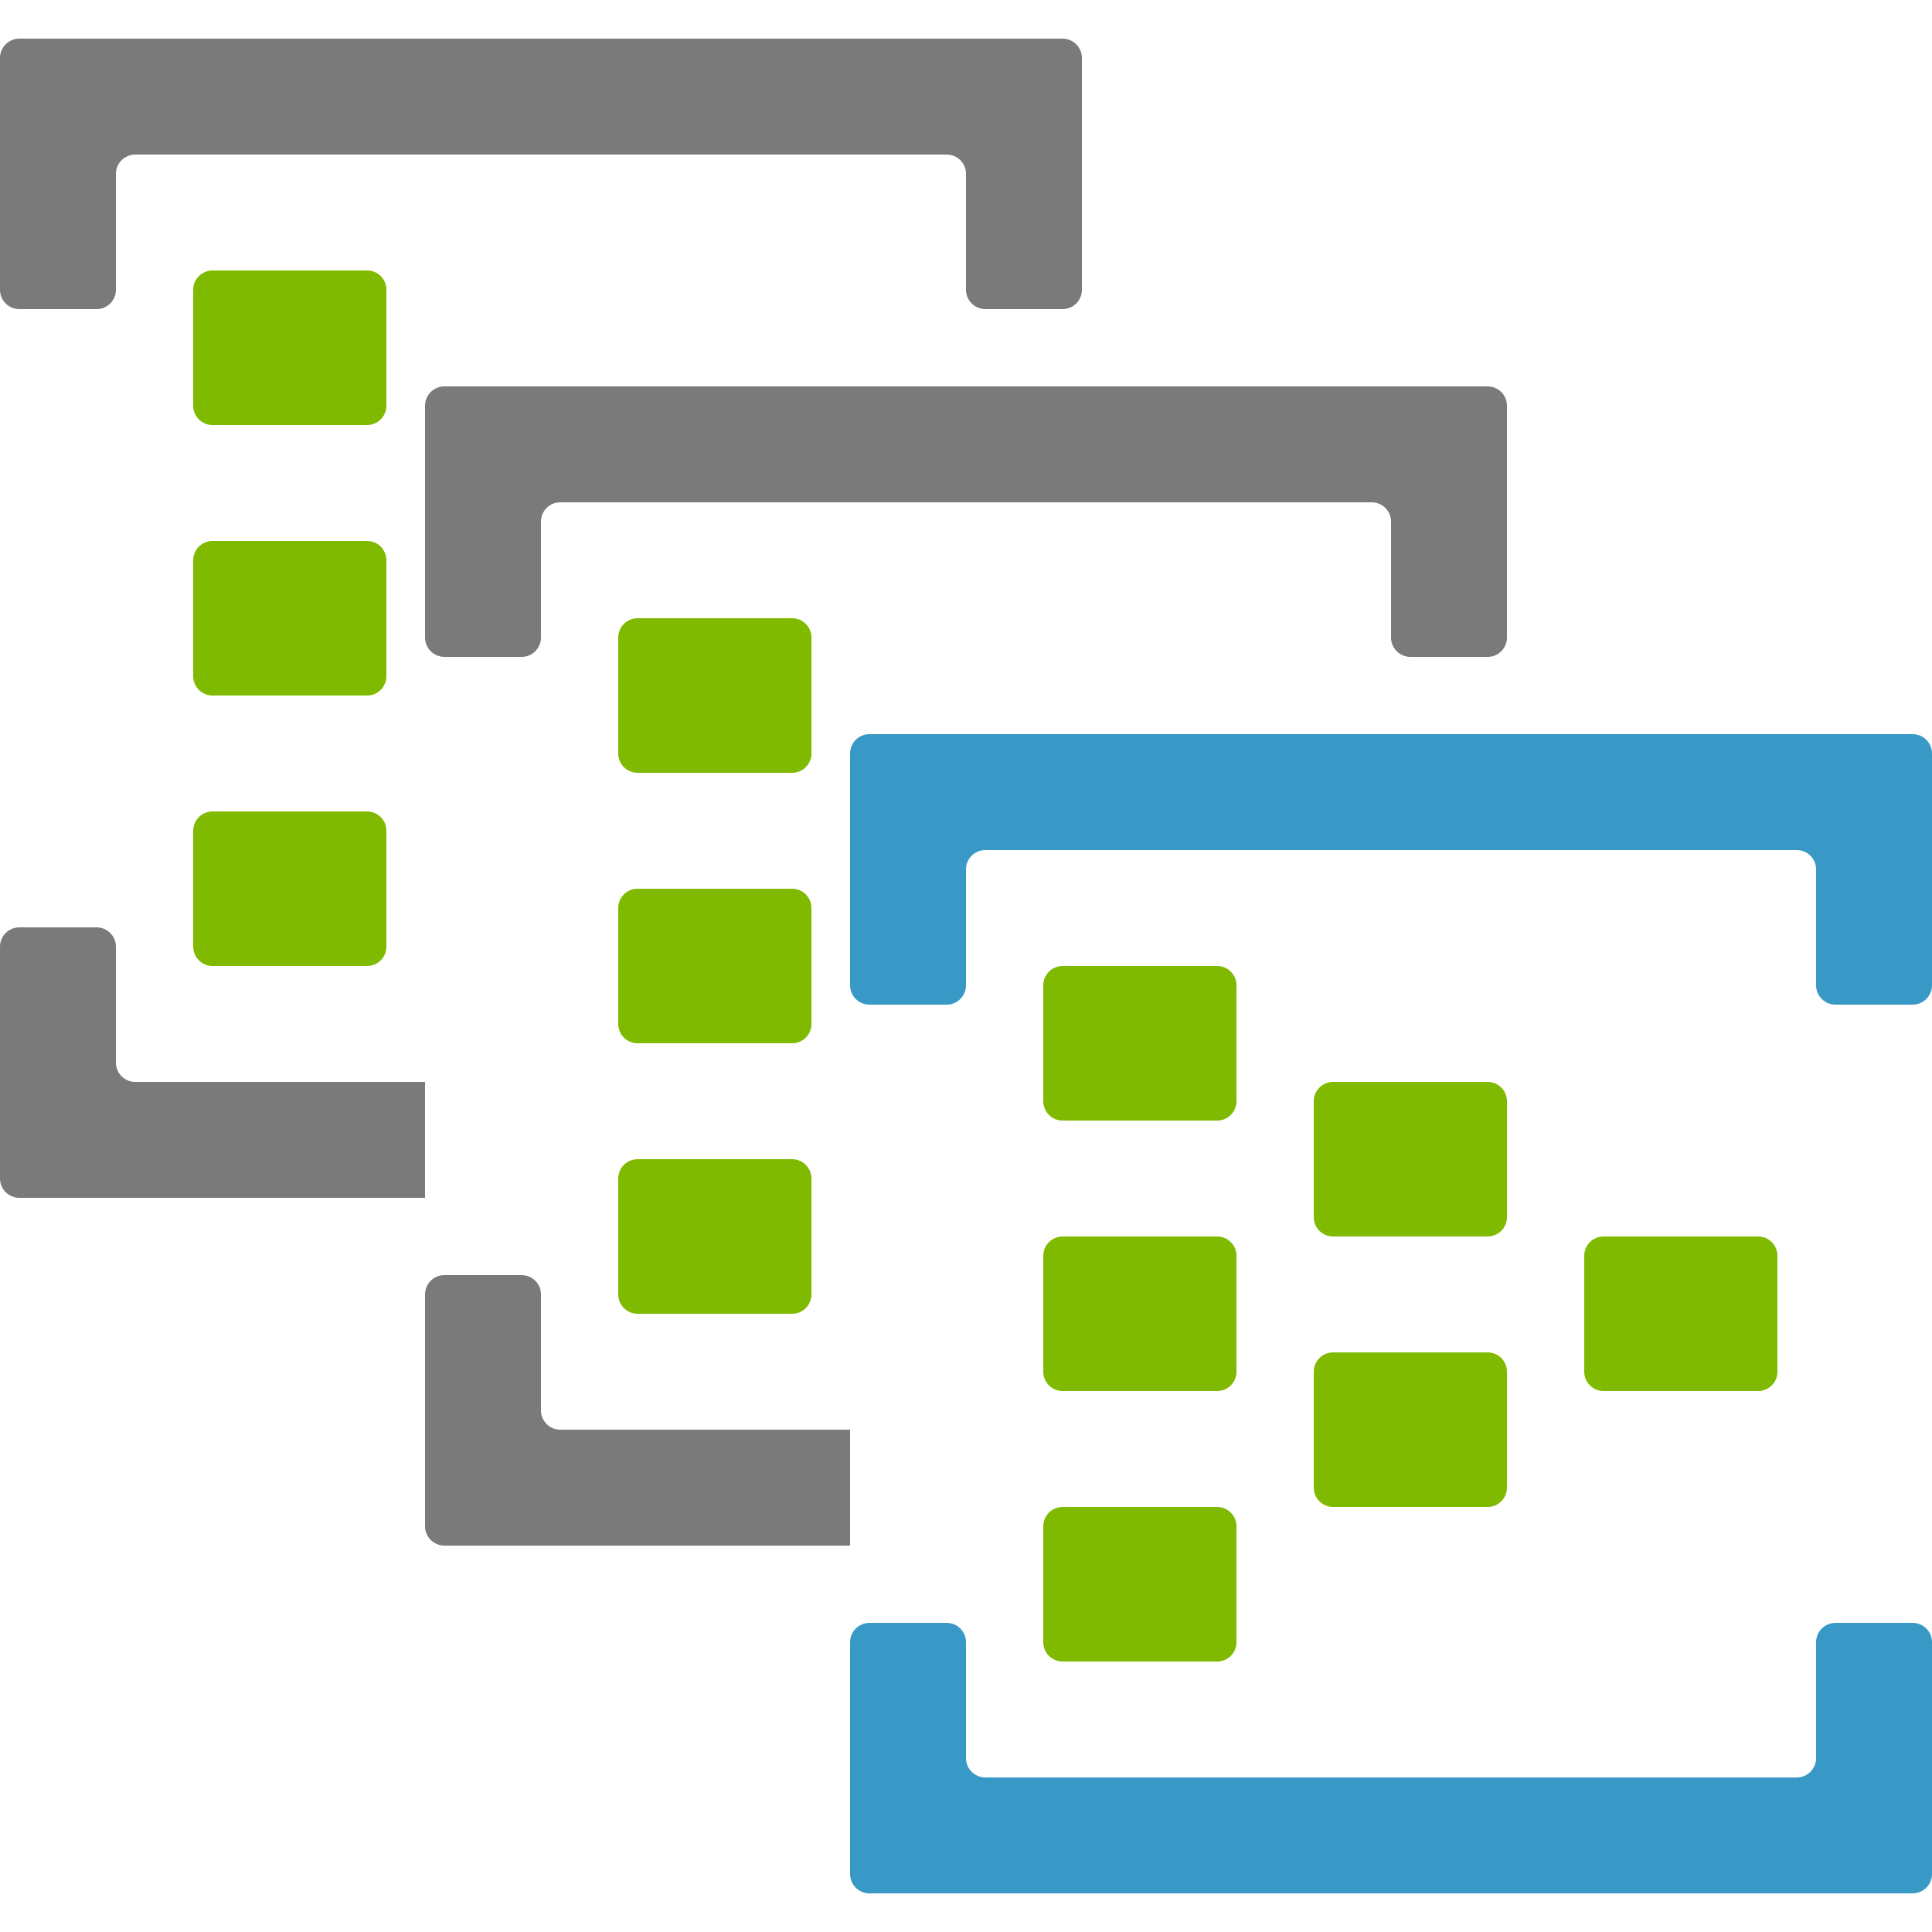
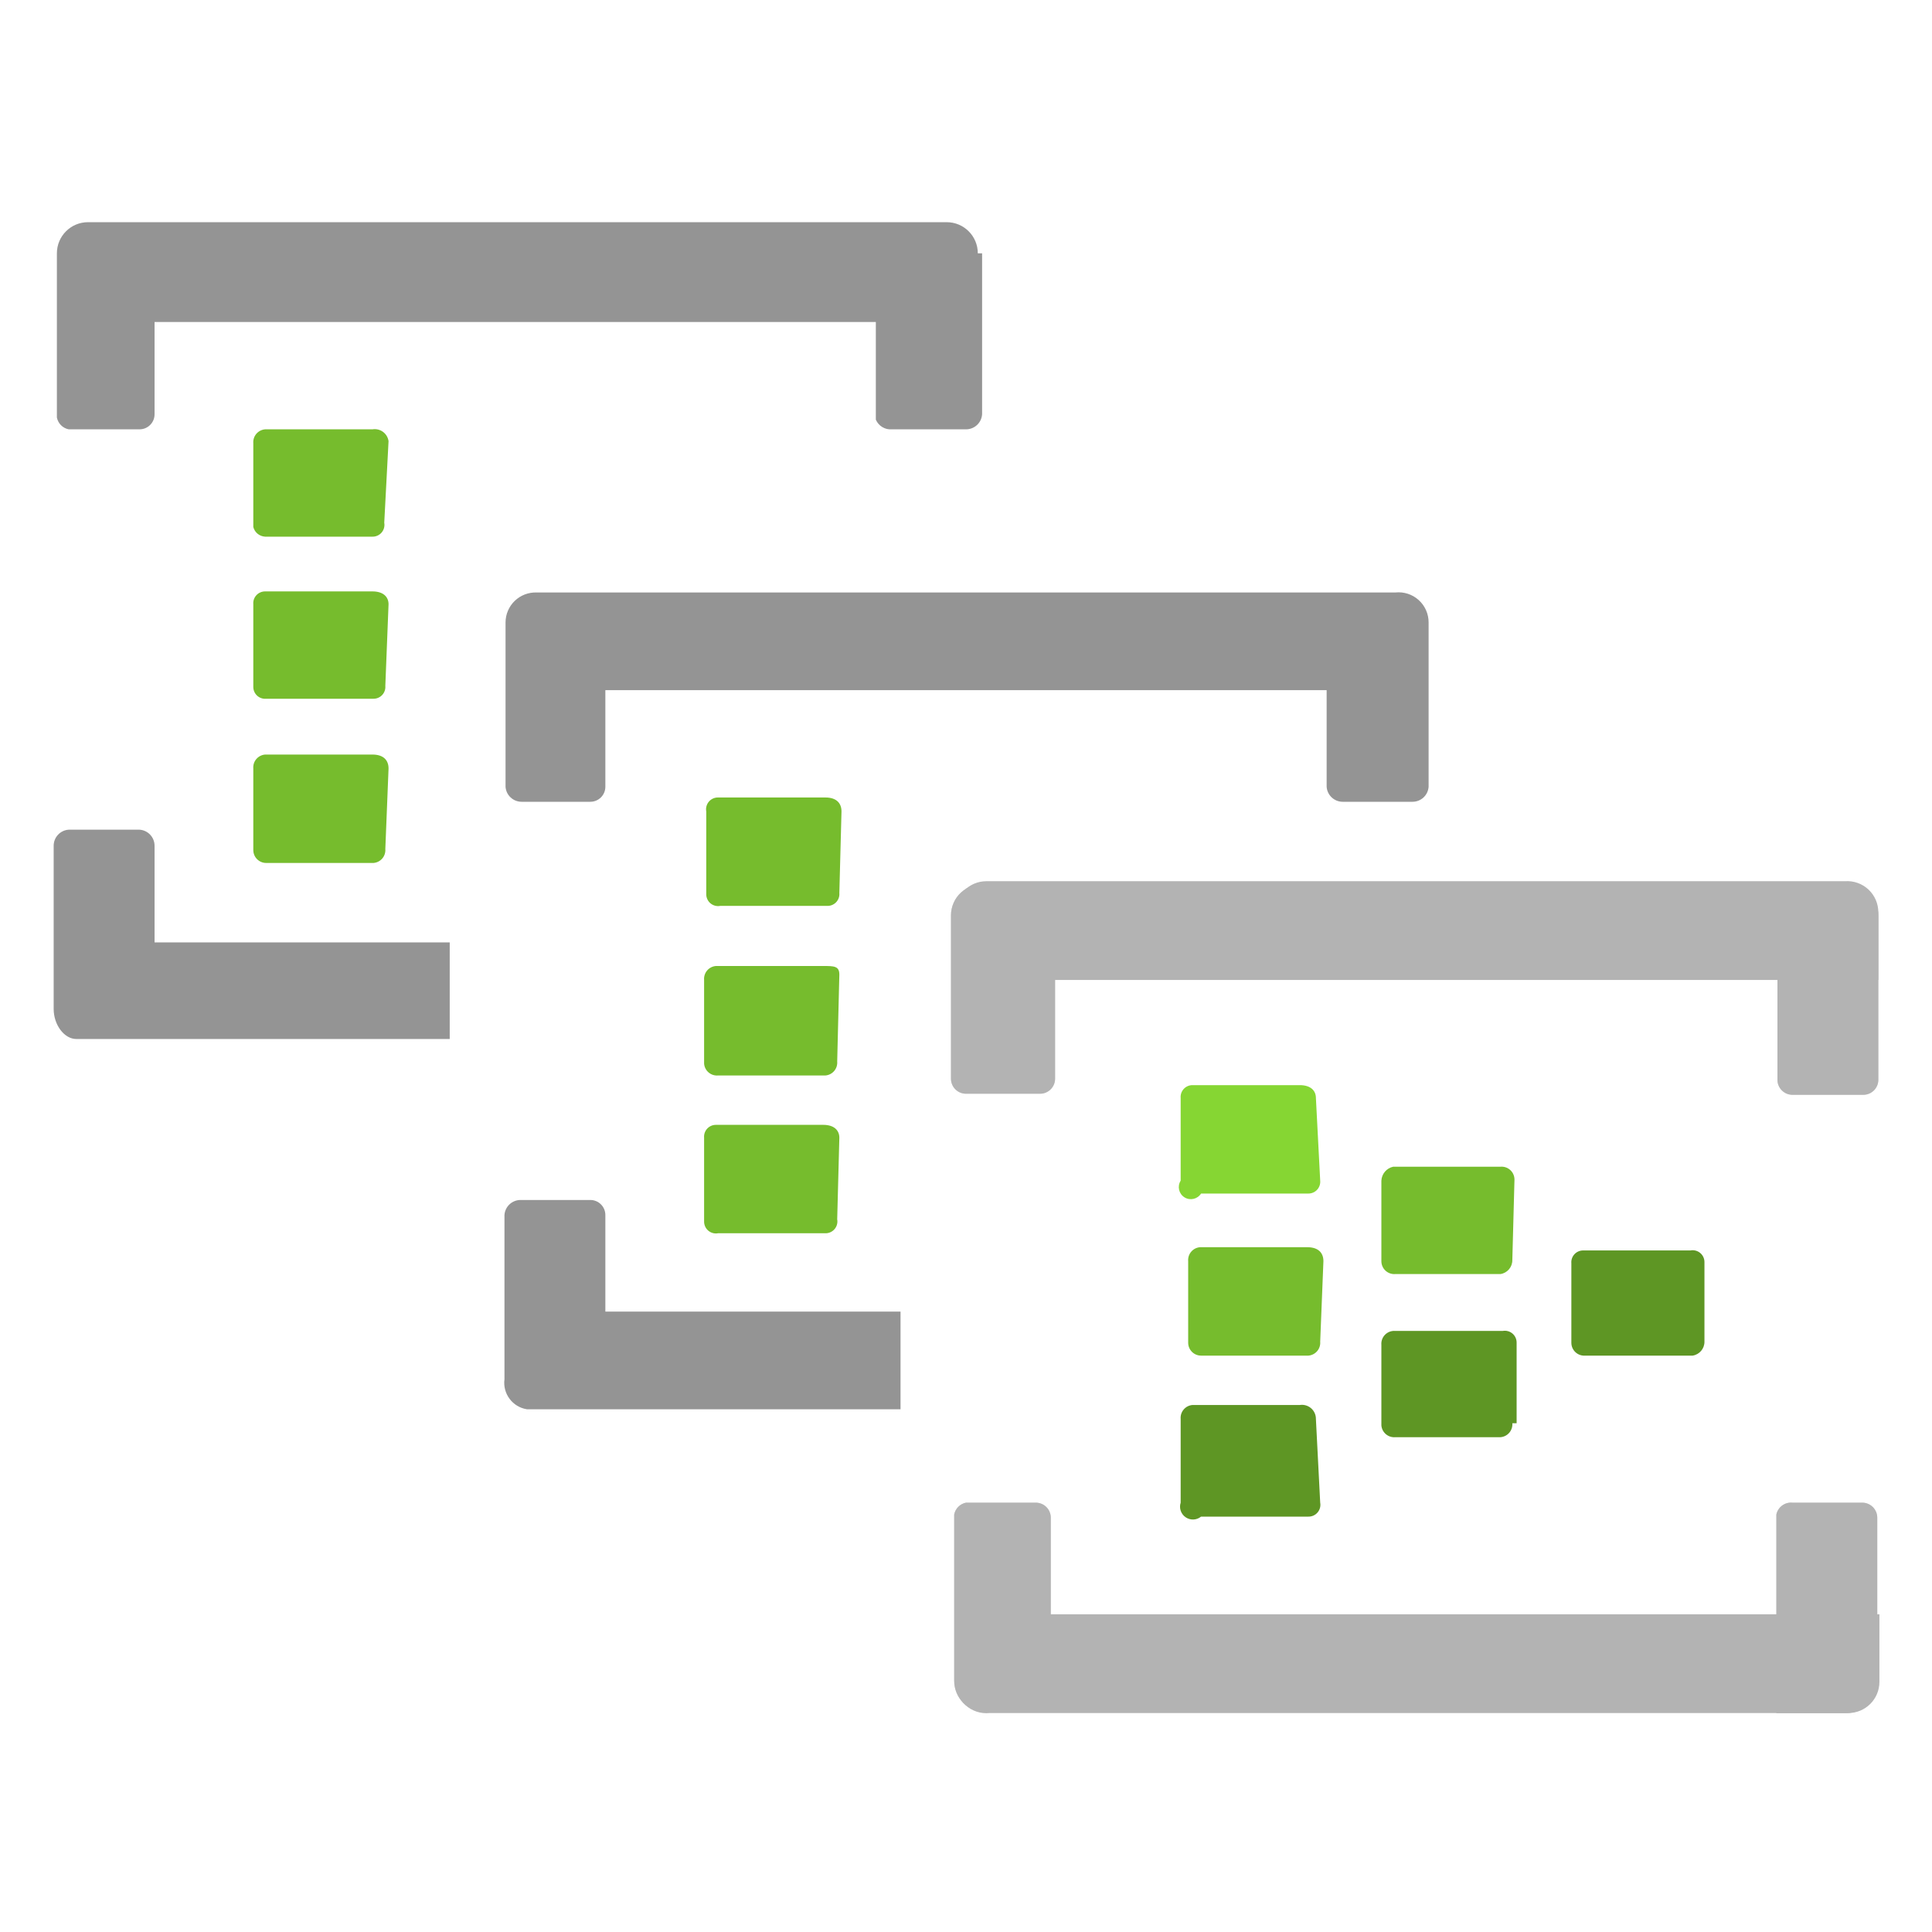
- <svg viewBox="0 0 50 50" class="" role="presentation" focusable="false" id="FxSymbol0-09a">
+ <svg viewBox="0 0 18 18" data-islogo="true" class="" role="presentation" focusable="false" id="FxSymbol0-092" data-type="1">
  <g>
-     <path d="M9.5 18h-4a.5.5 0 0 1-.5-.5v-3a.5.5 0 0 1 .5-.5h4a.5.5 0 0 1 .5.5v3a.5.5 0 0 1-.5.5zm0 7h-4a.5.5 0 0 1-.5-.5v-3a.5.5 0 0 1 .5-.5h4a.5.5 0 0 1 .5.5v3a.5.5 0 0 1-.5.5zm0-14h-4a.5.5 0 0 1-.5-.5v-3a.5.5 0 0 1 .5-.5h4a.5.5 0 0 1 .5.5v3a.5.5 0 0 1-.5.5z" class="msportalfx-svg-c14" fill="#7fba00" />
-     <path d="M0 1.5v6a.5.5 0 0 0 .5.5h2a.5.5 0 0 0 .5-.5v-3a.5.5 0 0 1 .5-.5h21a.5.5 0 0 1 .5.5v3a.5.5 0 0 0 .5.5h2a.5.5 0 0 0 .5-.5v-6a.5.5 0 0 0-.5-.5H.5a.5.5 0 0 0-.5.5z" class="msportalfx-svg-c04" fill="#7a7a7a" />
-     <path d="M20.5 27h-4a.5.5 0 0 1-.5-.5v-3a.5.5 0 0 1 .5-.5h4a.5.5 0 0 1 .5.5v3a.5.5 0 0 1-.5.5zm0 7h-4a.5.5 0 0 1-.5-.5v-3a.5.5 0 0 1 .5-.5h4a.5.5 0 0 1 .5.5v3a.5.5 0 0 1-.5.5zm0-14h-4a.5.5 0 0 1-.5-.5v-3a.5.5 0 0 1 .5-.5h4a.5.5 0 0 1 .5.5v3a.5.5 0 0 1-.5.5z" class="msportalfx-svg-c14" fill="#7fba00" />
-     <path d="M11 10.5v6a.5.5 0 0 0 .5.5h2a.5.5 0 0 0 .5-.5v-3a.5.5 0 0 1 .5-.5h21a.5.5 0 0 1 .5.5v3a.5.5 0 0 0 .5.5h2a.5.5 0 0 0 .5-.5v-6a.5.5 0 0 0-.5-.5h-27a.5.5 0 0 0-.5.5z" class="msportalfx-svg-c04" fill="#7a7a7a" />
-     <path d="M31.5 36h-4a.5.5 0 0 1-.5-.5v-3a.5.5 0 0 1 .5-.5h4a.5.5 0 0 1 .5.5v3a.5.5 0 0 1-.5.5zm7-4h-4a.5.5 0 0 1-.5-.5v-3a.5.5 0 0 1 .5-.5h4a.5.5 0 0 1 .5.5v3a.5.5 0 0 1-.5.5zm0 7h-4a.5.5 0 0 1-.5-.5v-3a.5.5 0 0 1 .5-.5h4a.5.5 0 0 1 .5.5v3a.5.5 0 0 1-.5.5zm7-3h-4a.5.5 0 0 1-.5-.5v-3a.5.5 0 0 1 .5-.5h4a.5.5 0 0 1 .5.5v3a.5.5 0 0 1-.5.5zm-14 7h-4a.5.5 0 0 1-.5-.5v-3a.5.5 0 0 1 .5-.5h4a.5.5 0 0 1 .5.5v3a.5.5 0 0 1-.5.5zm0-14h-4a.5.5 0 0 1-.5-.5v-3a.5.5 0 0 1 .5-.5h4a.5.5 0 0 1 .5.5v3a.5.5 0 0 1-.5.5z" class="msportalfx-svg-c14" fill="#7fba00" />
-     <path d="M22 19.5v6a.5.5 0 0 0 .5.5h2a.5.5 0 0 0 .5-.5v-3a.5.5 0 0 1 .5-.5h21a.5.5 0 0 1 .5.5v3a.5.5 0 0 0 .5.5h2a.5.5 0 0 0 .5-.5v-6a.5.5 0 0 0-.5-.5h-27a.5.5 0 0 0-.5.5zm28 29v-6a.5.5 0 0 0-.5-.5h-2a.5.5 0 0 0-.5.5v3a.5.5 0 0 1-.5.5h-21a.5.5 0 0 1-.5-.5v-3a.5.5 0 0 0-.5-.5h-2a.5.5 0 0 0-.5.5v6a.5.5 0 0 0 .5.5h27a.5.5 0 0 0 .5-.5z" class="msportalfx-svg-c16" fill="#3999c6" />
-     <path d="M11 28H3.5a.5.5 0 0 1-.5-.5v-3a.5.5 0 0 0-.5-.5h-2a.5.5 0 0 0-.5.5v6a.5.5 0 0 0 .5.5H11v-3zm11 9h-7.5a.5.5 0 0 1-.5-.5v-3a.5.5 0 0 0-.5-.5h-2a.5.5 0 0 0-.5.5v6a.5.5 0 0 0 .5.5H22v-3z" class="msportalfx-svg-c04" fill="#7a7a7a" />
+     <g fill="#b3b3b3">
+       <path d="M9.18 8.24h.65v1.81a.14.14 0 0 1-.14.14H9a.14.14 0 0 1-.14-.14V8.53a.29.29 0 0 1 .32-.29z" />
+       <path d="M9.18 8.24h.65v1.81a.14.14 0 0 1-.14.14H9a.14.14 0 0 1-.14-.14V8.53a.29.29 0 0 1 .32-.29z" opacity=".5" />
+       <path d="M16.56 8.24h.65a.29.29 0 0 1 .29.29v1.53a.14.14 0 0 1-.14.14h-.66a.14.14 0 0 1-.14-.14V8.24z" />
+       <path d="M16.56 8.24h.65a.29.29 0 0 1 .29.29v1.53a.14.14 0 0 1-.14.14h-.66a.14.14 0 0 1-.14-.14V8.24z" opacity=".5" />
+       <path d="M17.5 8.5v.63H8.9V8.5a.29.29 0 0 1 .29-.29h8a.29.29 0 0 1 .31.29z" />
+     </g>
+     <g fill="#b3b3b3">
+       <path d="M9 14h.65a.14.14 0 0 1 .14.14v1.81h-.61a.29.29 0 0 1-.29-.29v-1.55A.14.14 0 0 1 9 14z" />
+       <path d="M9 14h.65a.14.14 0 0 1 .14.14v1.81h-.61a.29.29 0 0 1-.29-.29v-1.55A.14.14 0 0 1 9 14z" opacity=".5" />
+       <path d="M16.7 14h.65a.14.14 0 0 1 .14.14v1.53a.29.29 0 0 1-.29.29h-.65v-1.85a.14.14 0 0 1 .15-.11z" />
+       <path d="M16.7 14h.65a.14.14 0 0 1 .14.14v1.53a.29.29 0 0 1-.29.29h-.65v-1.85a.14.14 0 0 1 .15-.11z" opacity=".5" />
+       <path d="M8.9 15.67v-.63h8.61v.63a.29.29 0 0 1-.29.29h-8a.29.29 0 0 1-.32-.29z" />
+     </g>
+     <path d="M14.09 11.74a.13.13 0 0 1-.11.13H13a.12.12 0 0 1-.13-.12V11a.14.14 0 0 1 .11-.13h1a.12.12 0 0 1 .13.12z" fill="#76bc2d" />
+     <path d="M15.88 12.5a.13.13 0 0 1-.11.13h-1a.12.12 0 0 1-.13-.12v-.74a.11.11 0 0 1 .11-.12h1a.11.11 0 0 1 .13.11zm-1.79.76a.12.12 0 0 1-.11.13H13a.12.12 0 0 1-.13-.11v-.75a.12.12 0 0 1 .13-.13h1a.11.11 0 0 1 .13.11v.75z" fill="#5e9624" />
+     <path d="M12.3 11a.11.11 0 0 1-.11.12h-1A.11.11 0 0 1 11 11v-.77a.11.11 0 0 1 .11-.12h1c.1 0 .15.05.15.12z" fill="#86d633" />
+     <path d="M12.3 12.5a.12.12 0 0 1-.11.13h-1a.12.12 0 0 1-.12-.12v-.76a.12.12 0 0 1 .11-.13h1c.1 0 .15.05.15.13z" fill="#76bc2d" />
+     <path d="M12.3 14a.11.11 0 0 1-.11.13h-1A.12.12 0 0 1 11 14v-.78a.12.12 0 0 1 .11-.13h1a.13.13 0 0 1 .15.13z" fill="#5e9624" />
+     <path d="M13.31 5.8a.28.28 0 0 0-.31-.28H5a.28.28 0 0 0-.29.28v1.53a.15.15 0 0 0 .15.14h.64a.14.14 0 0 0 .14-.14v-.9h6.72v.9a.15.15 0 0 0 .15.14h.65a.15.15 0 0 0 .15-.14V5.8zm-7.67 5.52a.14.14 0 0 0-.14-.14h-.65a.15.15 0 0 0-.15.14v1.53a.25.25 0 0 0 .21.28h3.48v-.91H5.64zm3.47-8.96a.29.29 0 0 0-.29-.29h-8a.29.29 0 0 0-.29.29v1.53A.14.14 0 0 0 .64 4h.66a.14.14 0 0 0 .14-.14V3h6.72v.91a.15.15 0 0 0 .15.09H9a.15.15 0 0 0 .15-.14v-1.5zM1.44 7.88a.15.15 0 0 0-.14-.15H.64a.15.15 0 0 0-.14.15V9.4c0 .15.1.28.21.28h3.48v-.9H1.44z" fill="#949494" />
+     <path d="M7.82 8.32a.11.11 0 0 1-.11.12h-1a.11.11 0 0 1-.13-.11v-.77a.11.11 0 0 1 .11-.13h1c.1 0 .15.05.15.13zm0 .76C7.82 9 7.77 9 7.67 9h-1a.12.12 0 0 0-.11.13v.78a.12.12 0 0 0 .13.11h1a.12.12 0 0 0 .11-.13zm0 1.52c0-.07-.05-.12-.15-.12h-1a.11.11 0 0 0-.11.12v.78a.11.11 0 0 0 .13.11h1a.11.11 0 0 0 .11-.13zm-4.2-6.49A.13.13 0 0 0 3.47 4h-1a.12.12 0 0 0-.11.13v.78a.12.12 0 0 0 .11.09h1a.11.11 0 0 0 .11-.13zm0 1.52c0-.07-.05-.12-.15-.12h-1a.11.11 0 0 0-.11.12v.77a.11.11 0 0 0 .12.11h1a.11.11 0 0 0 .11-.12zm0 1.53c0-.08-.05-.13-.15-.13h-1a.12.12 0 0 0-.11.13v.76a.12.12 0 0 0 .12.12h1a.12.12 0 0 0 .11-.13z" fill="#76bc2d" />
  </g>
+   <defs>
+ </defs>
</svg>
